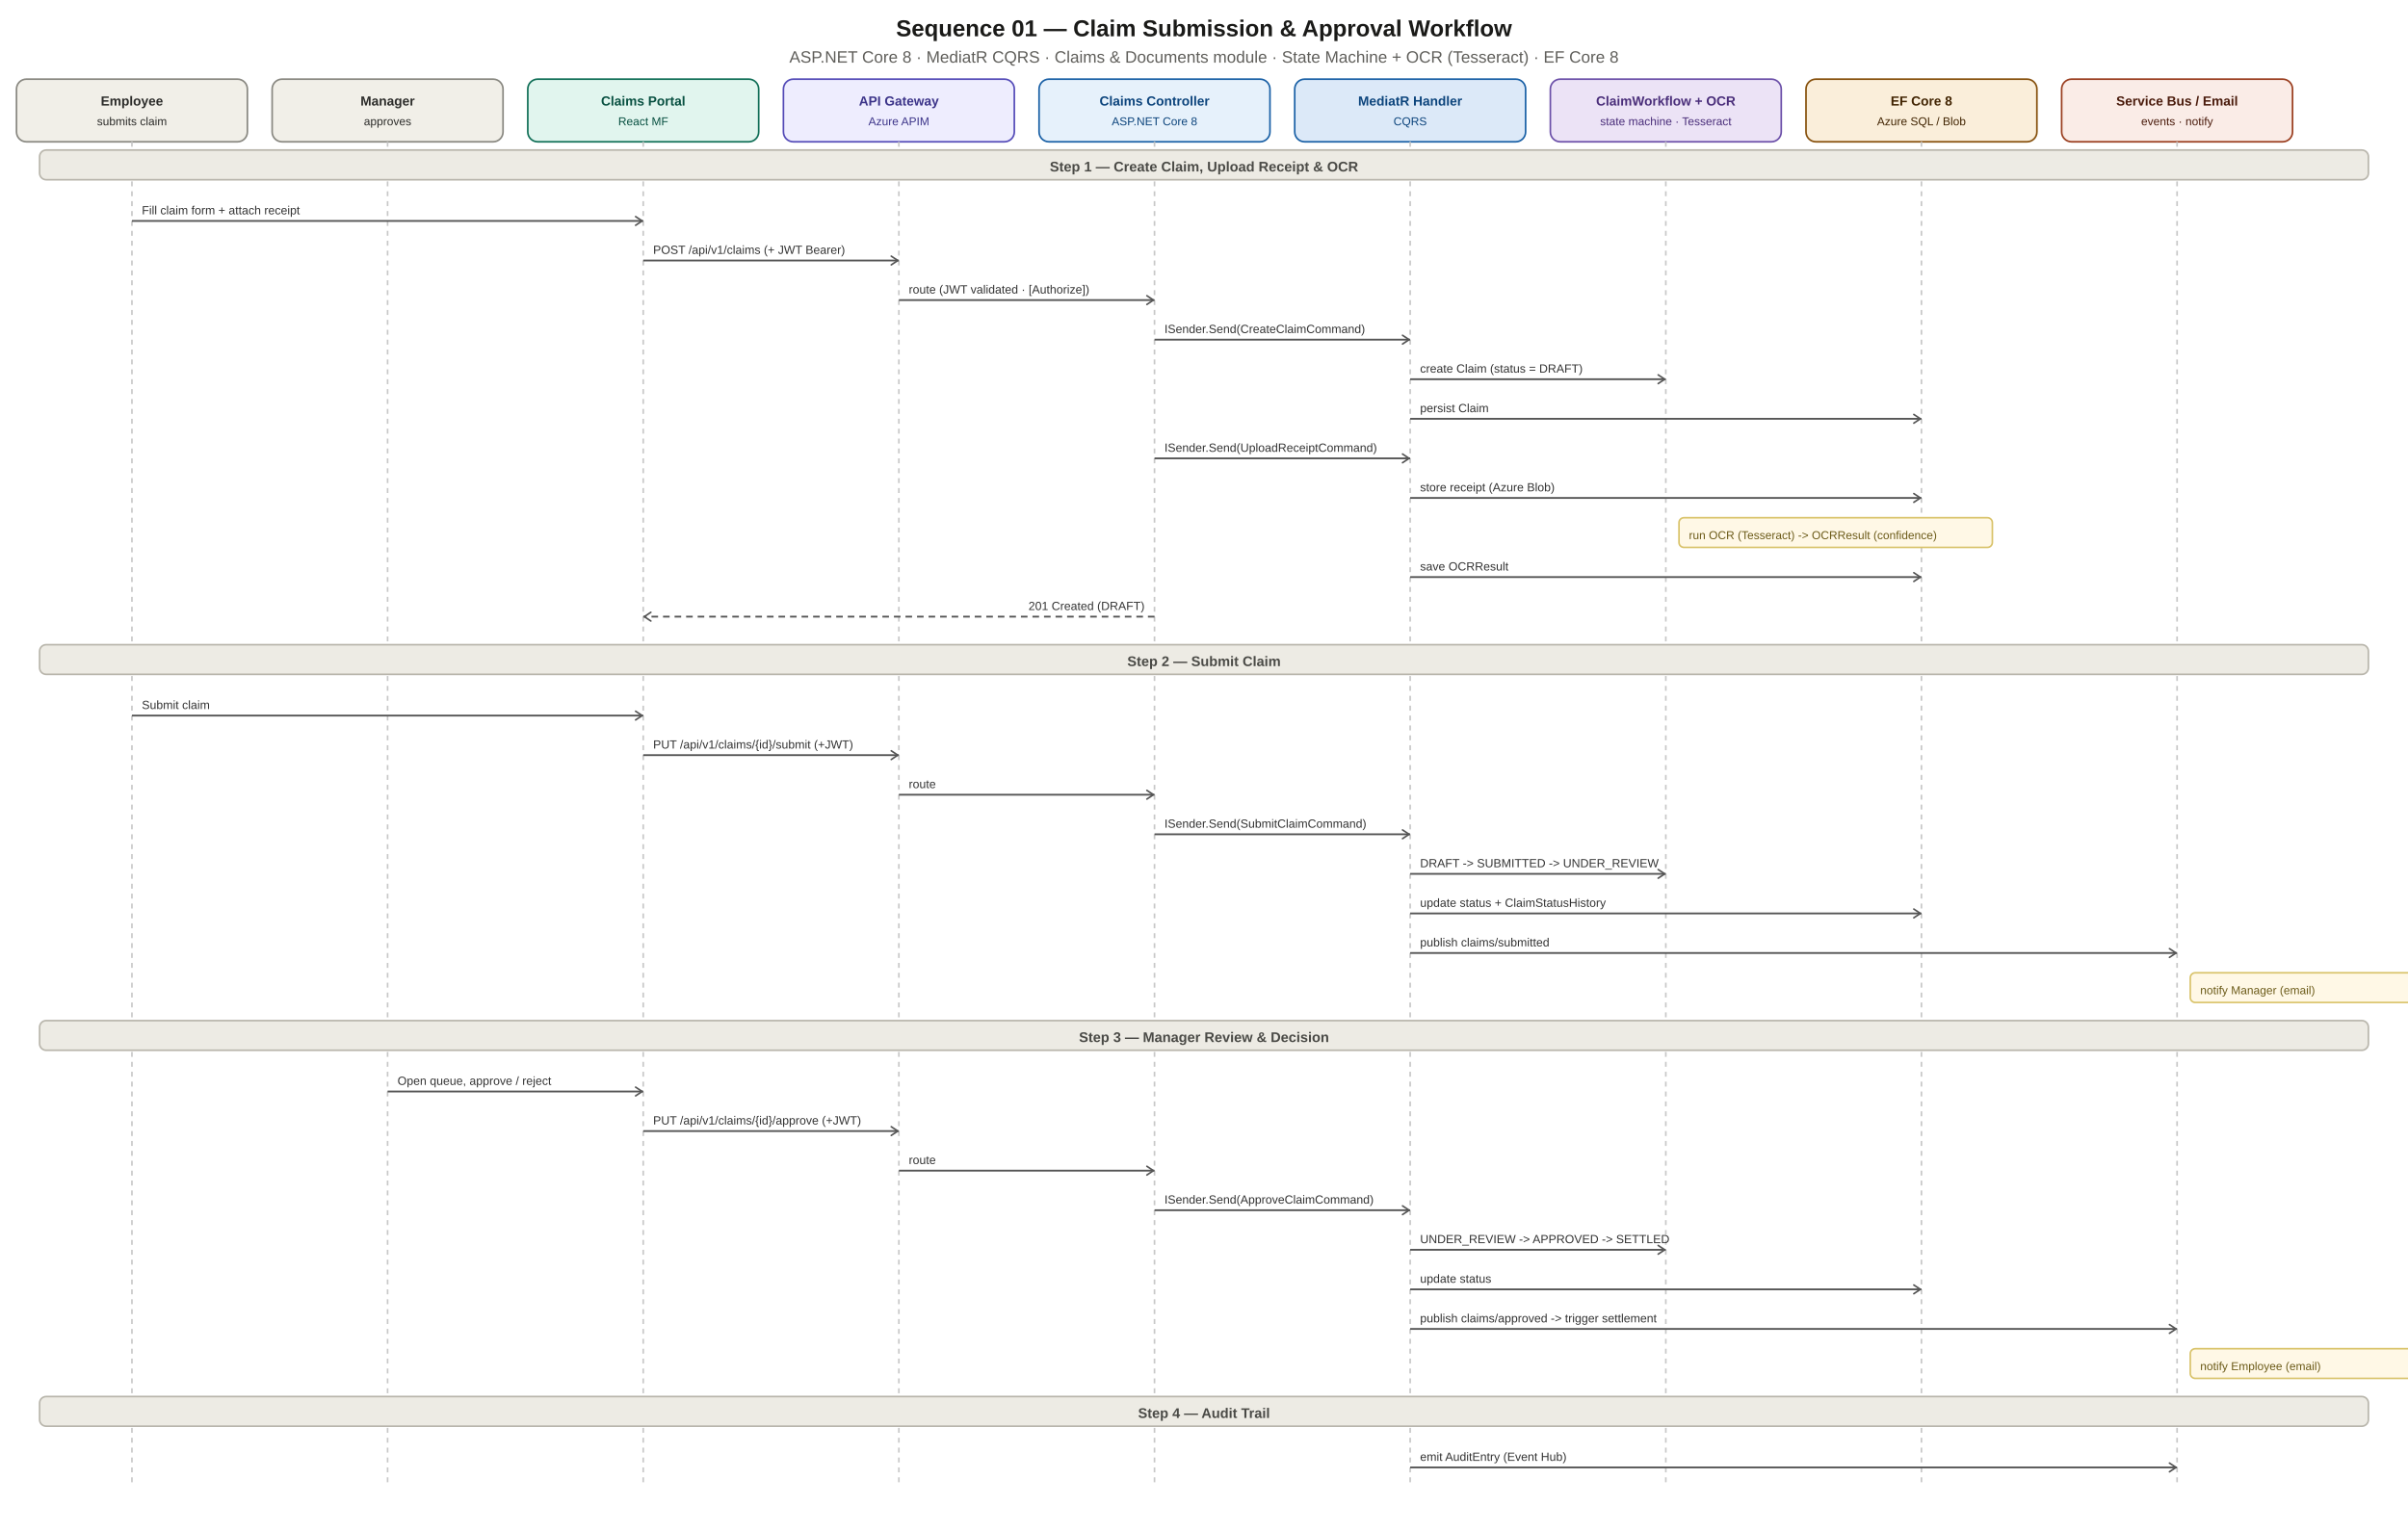
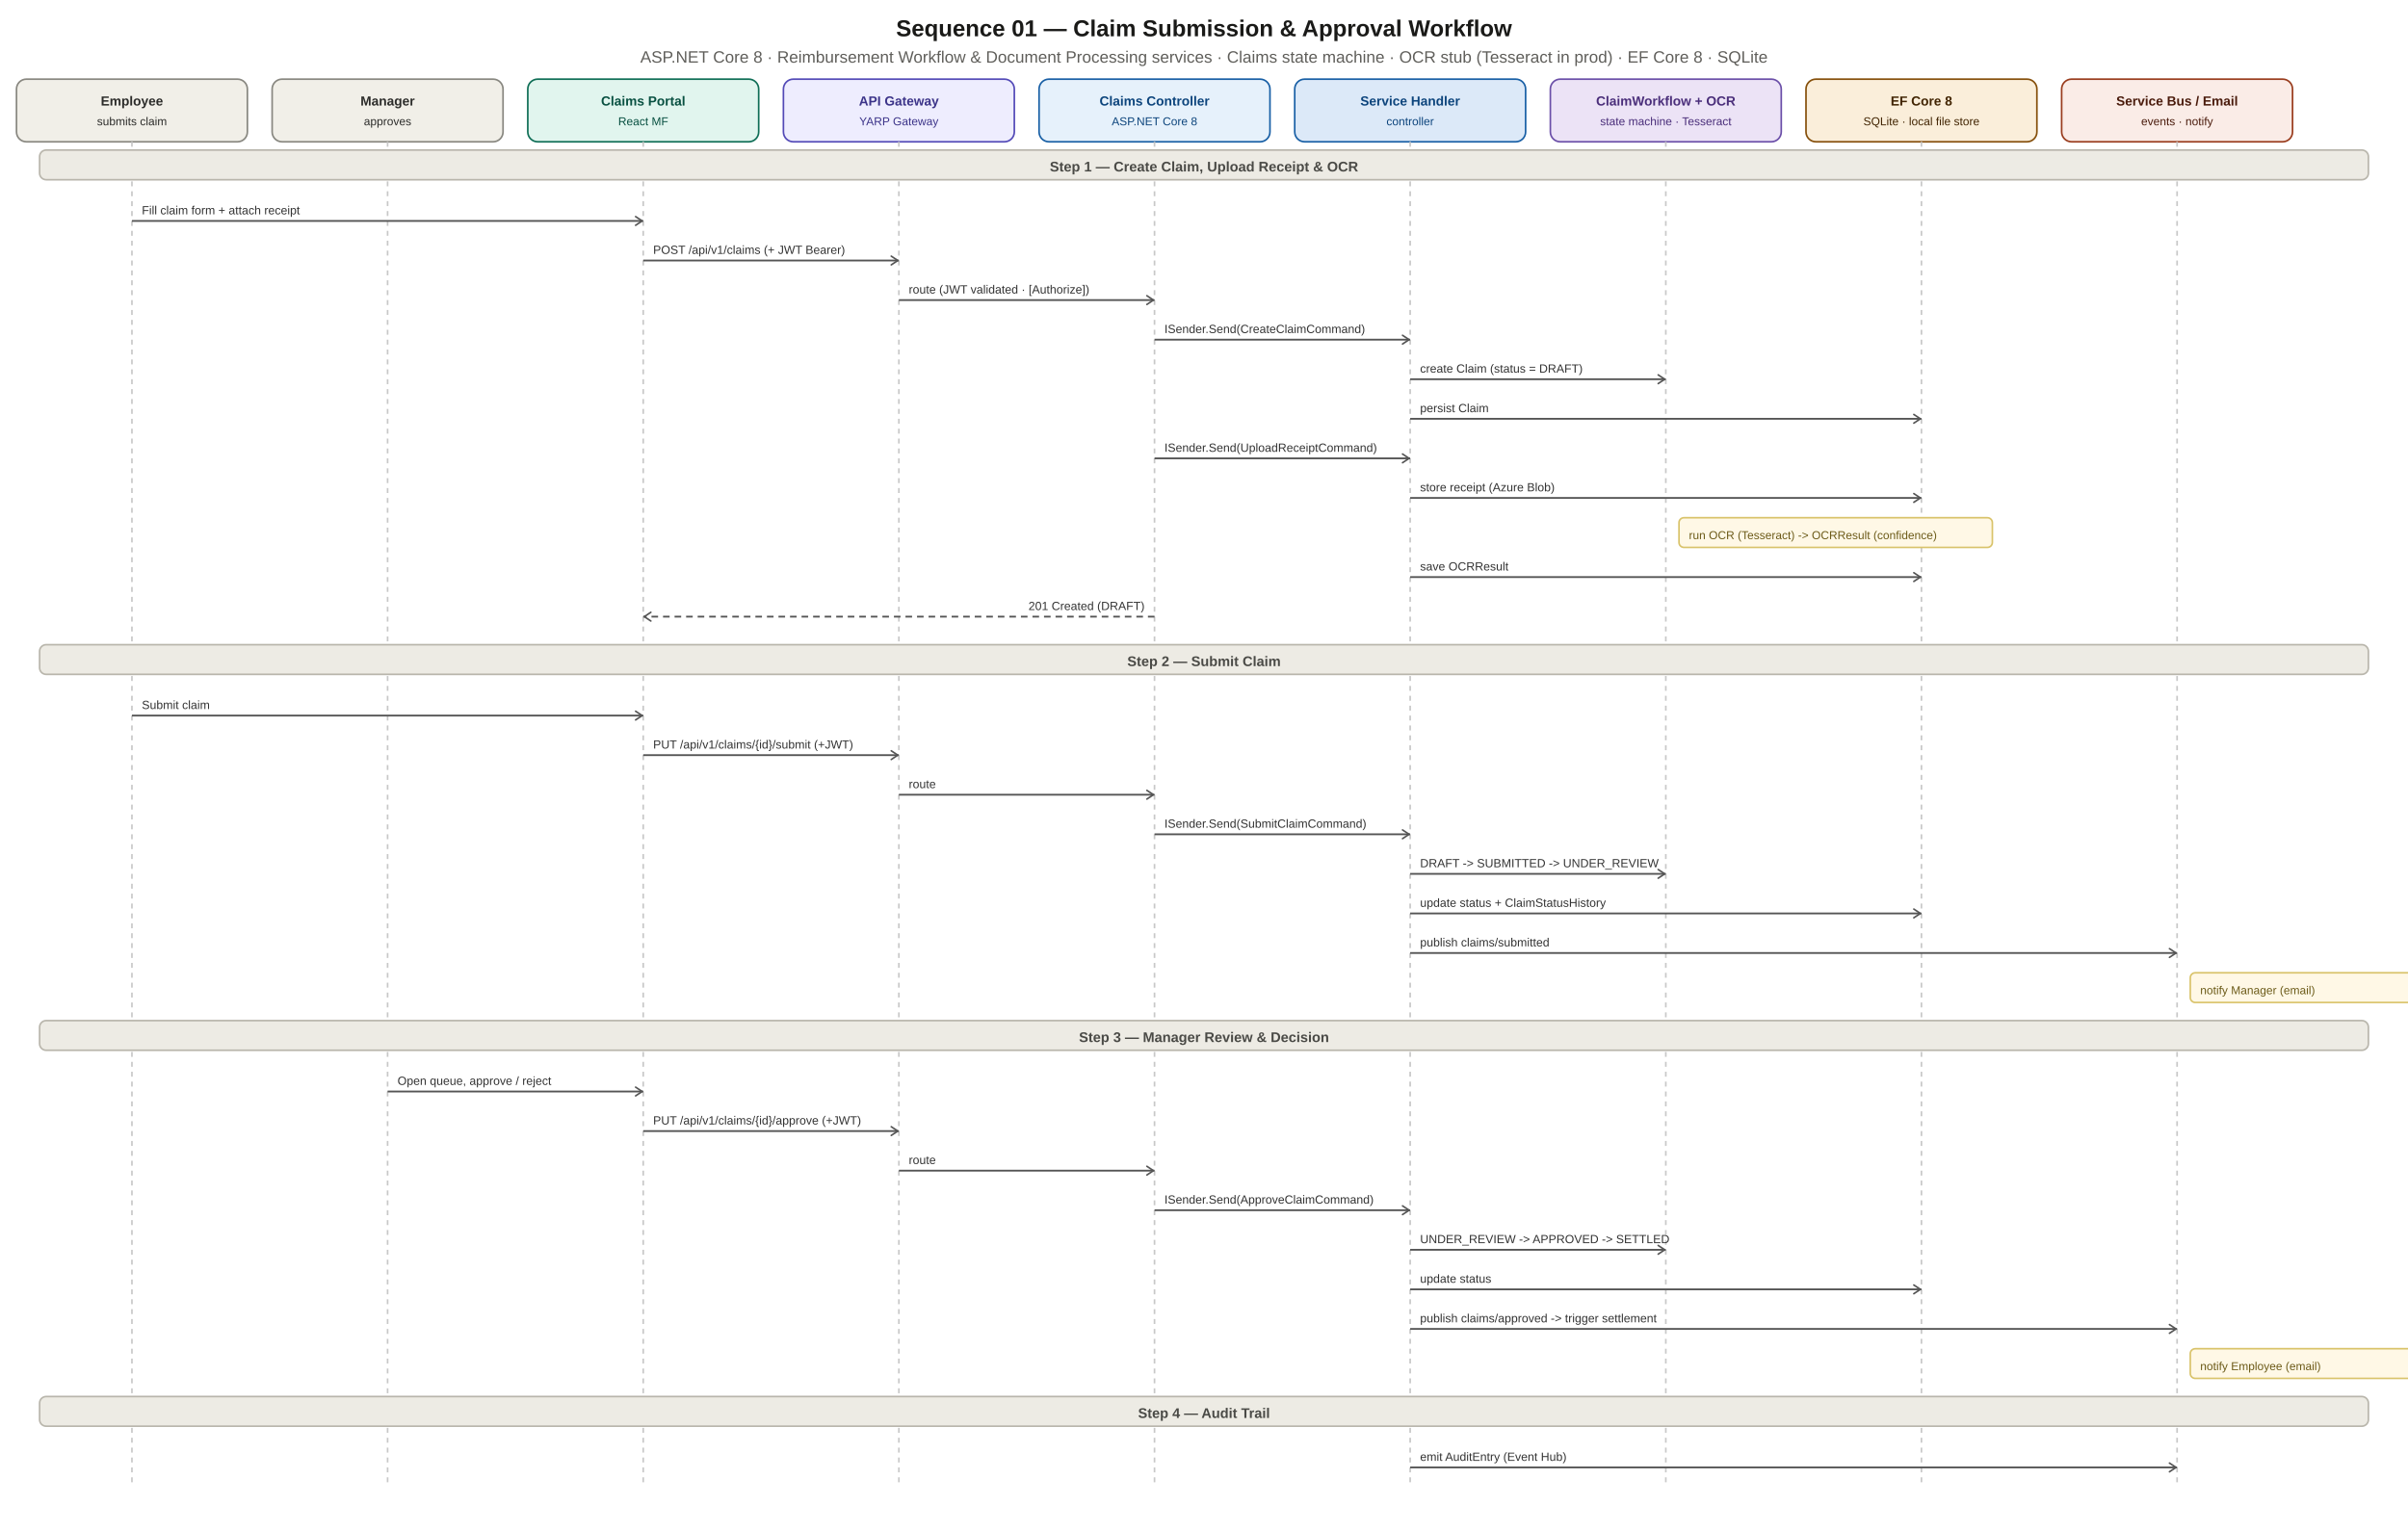
<svg xmlns="http://www.w3.org/2000/svg" width="1460" height="928" viewBox="0 0 1460 928" font-family="'Segoe UI', Arial, sans-serif">
  <defs>
    <marker id="arr" viewBox="0 0 10 10" refX="9" refY="5" markerWidth="6" markerHeight="6" orient="auto-start-reverse">
      <path d="M2 1L8 5L2 9" fill="none" stroke="#555" stroke-width="1.5" stroke-linecap="round" stroke-linejoin="round" />
    </marker>
  </defs>
  <text x="730" y="22" text-anchor="middle" font-size="14" font-weight="700" fill="#1a1a18">Sequence 01 — Claim Submission &amp; Approval Workflow</text>
-   <text x="730" y="38" text-anchor="middle" font-size="10" fill="#5F5E5A">ASP.NET Core 8 · MediatR CQRS · Claims &amp; Documents module · State Machine + OCR (Tesseract) · EF Core 8</text>
+   <text x="730" y="38" text-anchor="middle" font-size="10" fill="#5F5E5A">ASP.NET Core 8 · Reimbursement Workflow &amp; Document Processing services · Claims state machine · OCR stub (Tesseract in prod) · EF Core 8 · SQLite</text>
  <rect x="10" y="48" width="140" height="38" rx="6" fill="#F1EFE8" stroke="#888780" />
  <text x="80" y="64" text-anchor="middle" font-size="8" font-weight="600" fill="#2C2C2A">Employee</text>
  <text x="80" y="76" text-anchor="middle" font-size="7" fill="#2C2C2A">submits claim</text>
  <rect x="165" y="48" width="140" height="38" rx="6" fill="#F1EFE8" stroke="#888780" />
  <text x="235" y="64" text-anchor="middle" font-size="8" font-weight="600" fill="#2C2C2A">Manager</text>
  <text x="235" y="76" text-anchor="middle" font-size="7" fill="#2C2C2A">approves</text>
  <rect x="320" y="48" width="140" height="38" rx="6" fill="#E1F5EE" stroke="#0F6E56" />
  <text x="390" y="64" text-anchor="middle" font-size="8" font-weight="600" fill="#085041">Claims Portal</text>
  <text x="390" y="76" text-anchor="middle" font-size="7" fill="#085041">React MF</text>
  <rect x="475" y="48" width="140" height="38" rx="6" fill="#EEEDFE" stroke="#534AB7" />
  <text x="545" y="64" text-anchor="middle" font-size="8" font-weight="600" fill="#3C3489">API Gateway</text>
-   <text x="545" y="76" text-anchor="middle" font-size="7" fill="#3C3489">Azure APIM</text>
+   <text x="545" y="76" text-anchor="middle" font-size="7" fill="#3C3489">YARP Gateway</text>
  <rect x="630" y="48" width="140" height="38" rx="6" fill="#E6F1FB" stroke="#185FA5" />
  <text x="700" y="64" text-anchor="middle" font-size="8" font-weight="600" fill="#0C447C">Claims Controller</text>
  <text x="700" y="76" text-anchor="middle" font-size="7" fill="#0C447C">ASP.NET Core 8</text>
  <rect x="785" y="48" width="140" height="38" rx="6" fill="#DCE9F8" stroke="#185FA5" />
-   <text x="855" y="64" text-anchor="middle" font-size="8" font-weight="600" fill="#0C447C">MediatR Handler</text>
-   <text x="855" y="76" text-anchor="middle" font-size="7" fill="#0C447C">CQRS</text>
+   <text x="855" y="64" text-anchor="middle" font-size="8" font-weight="600" fill="#0C447C">Service Handler</text>
+   <text x="855" y="76" text-anchor="middle" font-size="7" fill="#0C447C">controller</text>
  <rect x="940" y="48" width="140" height="38" rx="6" fill="#ECE3F6" stroke="#6B4FA8" />
  <text x="1010" y="64" text-anchor="middle" font-size="8" font-weight="600" fill="#4A2E7A">ClaimWorkflow + OCR</text>
  <text x="1010" y="76" text-anchor="middle" font-size="7" fill="#4A2E7A">state machine · Tesseract</text>
  <rect x="1095" y="48" width="140" height="38" rx="6" fill="#FAEEDA" stroke="#854F0B" />
  <text x="1165" y="64" text-anchor="middle" font-size="8" font-weight="600" fill="#412402">EF Core 8</text>
-   <text x="1165" y="76" text-anchor="middle" font-size="7" fill="#412402">Azure SQL / Blob</text>
+   <text x="1165" y="76" text-anchor="middle" font-size="7" fill="#412402">SQLite · local file store</text>
  <rect x="1250" y="48" width="140" height="38" rx="6" fill="#FAECE7" stroke="#993C1D" />
  <text x="1320" y="64" text-anchor="middle" font-size="8" font-weight="600" fill="#4A1B0C">Service Bus / Email</text>
  <text x="1320" y="76" text-anchor="middle" font-size="7" fill="#4A1B0C">events · notify</text>
  <line x1="80" y1="86" x2="80" y2="900" stroke="#C8C8C8" stroke-width="1" stroke-dasharray="3 3" />
  <line x1="235" y1="86" x2="235" y2="900" stroke="#C8C8C8" stroke-width="1" stroke-dasharray="3 3" />
  <line x1="390" y1="86" x2="390" y2="900" stroke="#C8C8C8" stroke-width="1" stroke-dasharray="3 3" />
  <line x1="545" y1="86" x2="545" y2="900" stroke="#C8C8C8" stroke-width="1" stroke-dasharray="3 3" />
  <line x1="700" y1="86" x2="700" y2="900" stroke="#C8C8C8" stroke-width="1" stroke-dasharray="3 3" />
  <line x1="855" y1="86" x2="855" y2="900" stroke="#C8C8C8" stroke-width="1" stroke-dasharray="3 3" />
  <line x1="1010" y1="86" x2="1010" y2="900" stroke="#C8C8C8" stroke-width="1" stroke-dasharray="3 3" />
  <line x1="1165" y1="86" x2="1165" y2="900" stroke="#C8C8C8" stroke-width="1" stroke-dasharray="3 3" />
  <line x1="1320" y1="86" x2="1320" y2="900" stroke="#C8C8C8" stroke-width="1" stroke-dasharray="3 3" />
  <rect x="24" y="91" width="1412" height="18" rx="4" fill="#EDEBE4" stroke="#B9B6AC" />
  <text x="730" y="104" text-anchor="middle" font-size="8.5" font-weight="700" fill="#4A4A46">Step 1 — Create Claim, Upload Receipt &amp; OCR</text>
  <line x1="80" y1="134" x2="390" y2="134" stroke="#555" stroke-width="1.1" marker-end="url(#arr)" />
  <text x="86" y="130" text-anchor="start" font-size="7.2" fill="#333">Fill claim form + attach receipt</text>
  <line x1="390" y1="158" x2="545" y2="158" stroke="#555" stroke-width="1.1" marker-end="url(#arr)" />
  <text x="396" y="154" text-anchor="start" font-size="7.2" fill="#333">POST /api/v1/claims (+ JWT Bearer)</text>
  <line x1="545" y1="182" x2="700" y2="182" stroke="#555" stroke-width="1.1" marker-end="url(#arr)" />
  <text x="551" y="178" text-anchor="start" font-size="7.2" fill="#333">route (JWT validated · [Authorize])</text>
  <line x1="700" y1="206" x2="855" y2="206" stroke="#555" stroke-width="1.1" marker-end="url(#arr)" />
  <text x="706" y="202" text-anchor="start" font-size="7.2" fill="#333">ISender.Send(CreateClaimCommand)</text>
  <line x1="855" y1="230" x2="1010" y2="230" stroke="#555" stroke-width="1.1" marker-end="url(#arr)" />
  <text x="861" y="226" text-anchor="start" font-size="7.2" fill="#333">create Claim (status = DRAFT)</text>
  <line x1="855" y1="254" x2="1165" y2="254" stroke="#555" stroke-width="1.1" marker-end="url(#arr)" />
  <text x="861" y="250" text-anchor="start" font-size="7.2" fill="#333">persist Claim</text>
  <line x1="700" y1="278" x2="855" y2="278" stroke="#555" stroke-width="1.1" marker-end="url(#arr)" />
  <text x="706" y="274" text-anchor="start" font-size="7.2" fill="#333">ISender.Send(UploadReceiptCommand)</text>
  <line x1="855" y1="302" x2="1165" y2="302" stroke="#555" stroke-width="1.1" marker-end="url(#arr)" />
  <text x="861" y="298" text-anchor="start" font-size="7.2" fill="#333">store receipt (Azure Blob)</text>
  <rect x="1018" y="314" width="190" height="18" rx="3" fill="#FFF8E6" stroke="#D9C36B" />
  <text x="1024" y="327" font-size="7" fill="#6b5a18">run OCR (Tesseract) -&gt; OCRResult (confidence)</text>
  <line x1="855" y1="350" x2="1165" y2="350" stroke="#555" stroke-width="1.1" marker-end="url(#arr)" />
  <text x="861" y="346" text-anchor="start" font-size="7.2" fill="#333">save OCRResult</text>
  <line x1="700" y1="374" x2="390" y2="374" stroke="#555" stroke-width="1.1" stroke-dasharray="4 3" marker-end="url(#arr)" />
  <text x="694" y="370" text-anchor="end" font-size="7.2" fill="#333">201 Created (DRAFT)</text>
  <rect x="24" y="391" width="1412" height="18" rx="4" fill="#EDEBE4" stroke="#B9B6AC" />
  <text x="730" y="404" text-anchor="middle" font-size="8.5" font-weight="700" fill="#4A4A46">Step 2 — Submit Claim</text>
  <line x1="80" y1="434" x2="390" y2="434" stroke="#555" stroke-width="1.1" marker-end="url(#arr)" />
  <text x="86" y="430" text-anchor="start" font-size="7.2" fill="#333">Submit claim</text>
  <line x1="390" y1="458" x2="545" y2="458" stroke="#555" stroke-width="1.1" marker-end="url(#arr)" />
  <text x="396" y="454" text-anchor="start" font-size="7.2" fill="#333">PUT /api/v1/claims/{id}/submit (+JWT)</text>
  <line x1="545" y1="482" x2="700" y2="482" stroke="#555" stroke-width="1.1" marker-end="url(#arr)" />
  <text x="551" y="478" text-anchor="start" font-size="7.2" fill="#333">route</text>
  <line x1="700" y1="506" x2="855" y2="506" stroke="#555" stroke-width="1.1" marker-end="url(#arr)" />
  <text x="706" y="502" text-anchor="start" font-size="7.2" fill="#333">ISender.Send(SubmitClaimCommand)</text>
  <line x1="855" y1="530" x2="1010" y2="530" stroke="#555" stroke-width="1.1" marker-end="url(#arr)" />
  <text x="861" y="526" text-anchor="start" font-size="7.2" fill="#333">DRAFT -&gt; SUBMITTED -&gt; UNDER_REVIEW</text>
  <line x1="855" y1="554" x2="1165" y2="554" stroke="#555" stroke-width="1.1" marker-end="url(#arr)" />
  <text x="861" y="550" text-anchor="start" font-size="7.2" fill="#333">update status + ClaimStatusHistory</text>
  <line x1="855" y1="578" x2="1320" y2="578" stroke="#555" stroke-width="1.1" marker-end="url(#arr)" />
  <text x="861" y="574" text-anchor="start" font-size="7.2" fill="#333">publish claims/submitted</text>
  <rect x="1328" y="590" width="190" height="18" rx="3" fill="#FFF8E6" stroke="#D9C36B" />
  <text x="1334" y="603" font-size="7" fill="#6b5a18">notify Manager (email)</text>
  <rect x="24" y="619" width="1412" height="18" rx="4" fill="#EDEBE4" stroke="#B9B6AC" />
  <text x="730" y="632" text-anchor="middle" font-size="8.5" font-weight="700" fill="#4A4A46">Step 3 — Manager Review &amp; Decision</text>
  <line x1="235" y1="662" x2="390" y2="662" stroke="#555" stroke-width="1.1" marker-end="url(#arr)" />
  <text x="241" y="658" text-anchor="start" font-size="7.2" fill="#333">Open queue, approve / reject</text>
  <line x1="390" y1="686" x2="545" y2="686" stroke="#555" stroke-width="1.1" marker-end="url(#arr)" />
  <text x="396" y="682" text-anchor="start" font-size="7.2" fill="#333">PUT /api/v1/claims/{id}/approve (+JWT)</text>
  <line x1="545" y1="710" x2="700" y2="710" stroke="#555" stroke-width="1.1" marker-end="url(#arr)" />
  <text x="551" y="706" text-anchor="start" font-size="7.2" fill="#333">route</text>
  <line x1="700" y1="734" x2="855" y2="734" stroke="#555" stroke-width="1.1" marker-end="url(#arr)" />
  <text x="706" y="730" text-anchor="start" font-size="7.2" fill="#333">ISender.Send(ApproveClaimCommand)</text>
  <line x1="855" y1="758" x2="1010" y2="758" stroke="#555" stroke-width="1.1" marker-end="url(#arr)" />
  <text x="861" y="754" text-anchor="start" font-size="7.2" fill="#333">UNDER_REVIEW -&gt; APPROVED -&gt; SETTLED</text>
  <line x1="855" y1="782" x2="1165" y2="782" stroke="#555" stroke-width="1.1" marker-end="url(#arr)" />
  <text x="861" y="778" text-anchor="start" font-size="7.2" fill="#333">update status</text>
  <line x1="855" y1="806" x2="1320" y2="806" stroke="#555" stroke-width="1.1" marker-end="url(#arr)" />
  <text x="861" y="802" text-anchor="start" font-size="7.2" fill="#333">publish claims/approved -&gt; trigger settlement</text>
  <rect x="1328" y="818" width="190" height="18" rx="3" fill="#FFF8E6" stroke="#D9C36B" />
  <text x="1334" y="831" font-size="7" fill="#6b5a18">notify Employee (email)</text>
  <rect x="24" y="847" width="1412" height="18" rx="4" fill="#EDEBE4" stroke="#B9B6AC" />
  <text x="730" y="860" text-anchor="middle" font-size="8.5" font-weight="700" fill="#4A4A46">Step 4 — Audit Trail</text>
  <line x1="855" y1="890" x2="1320" y2="890" stroke="#555" stroke-width="1.1" marker-end="url(#arr)" />
  <text x="861" y="886" text-anchor="start" font-size="7.2" fill="#333">emit AuditEntry (Event Hub)</text>
</svg>
